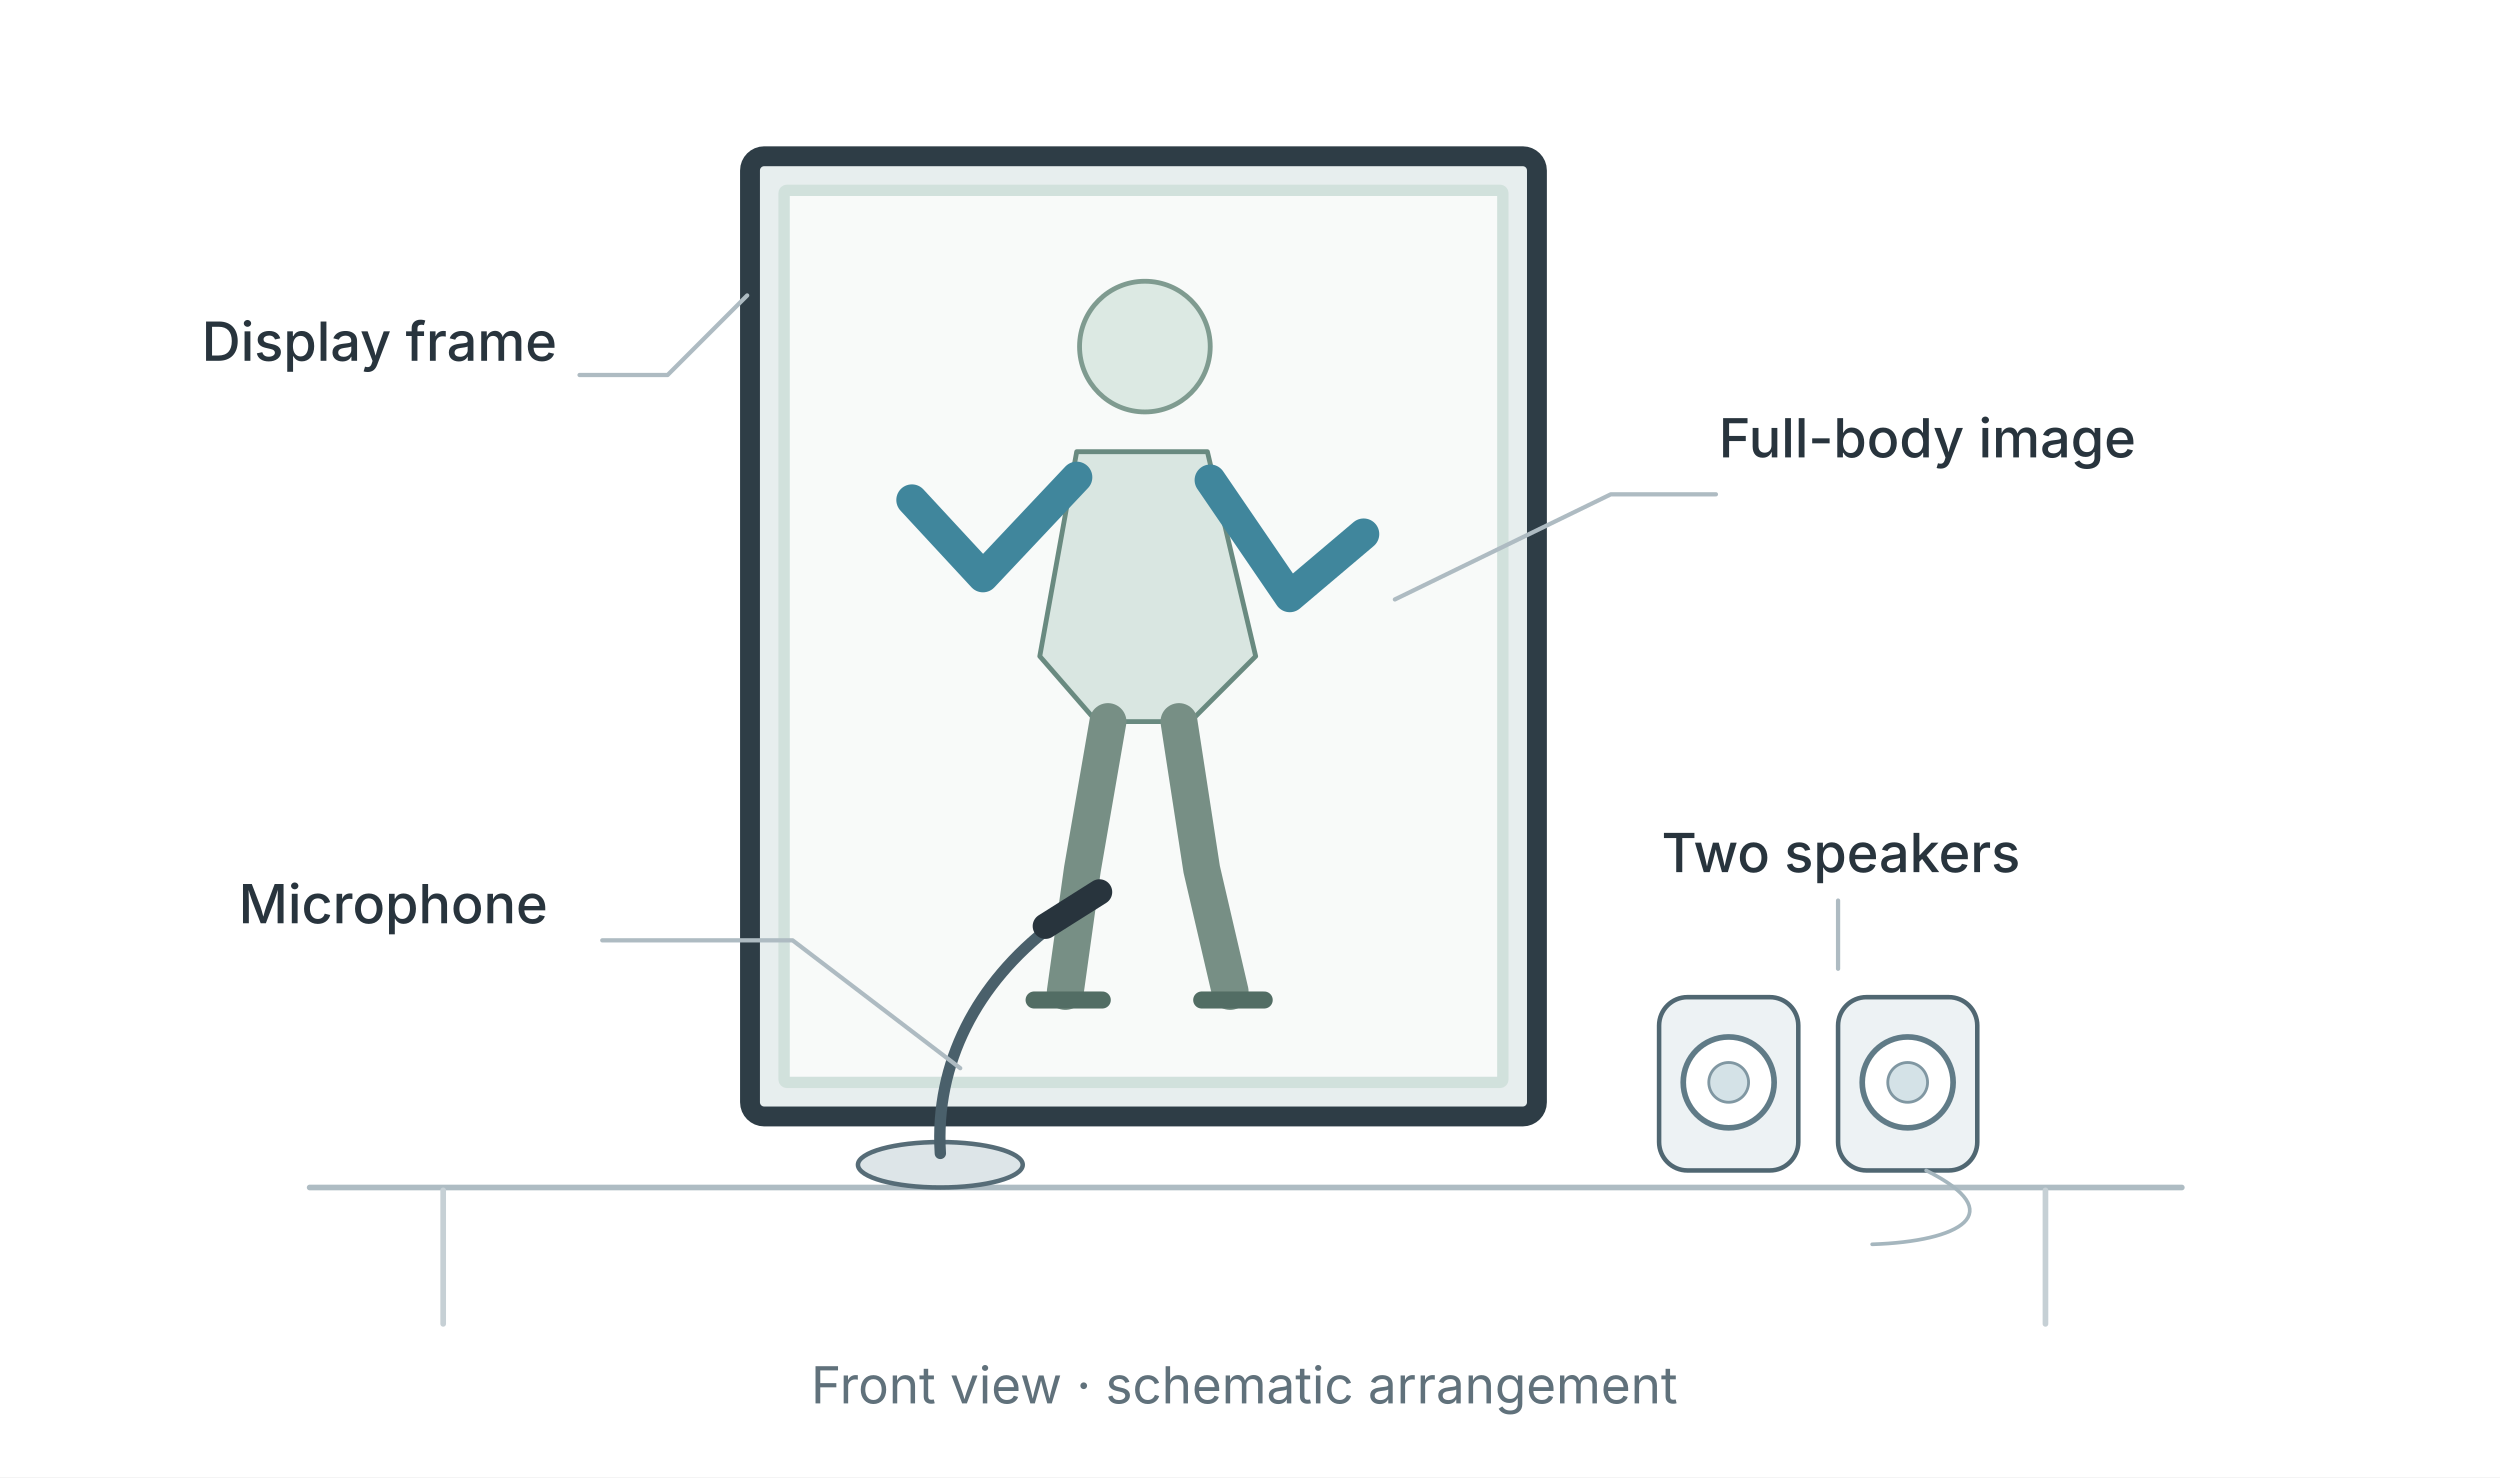
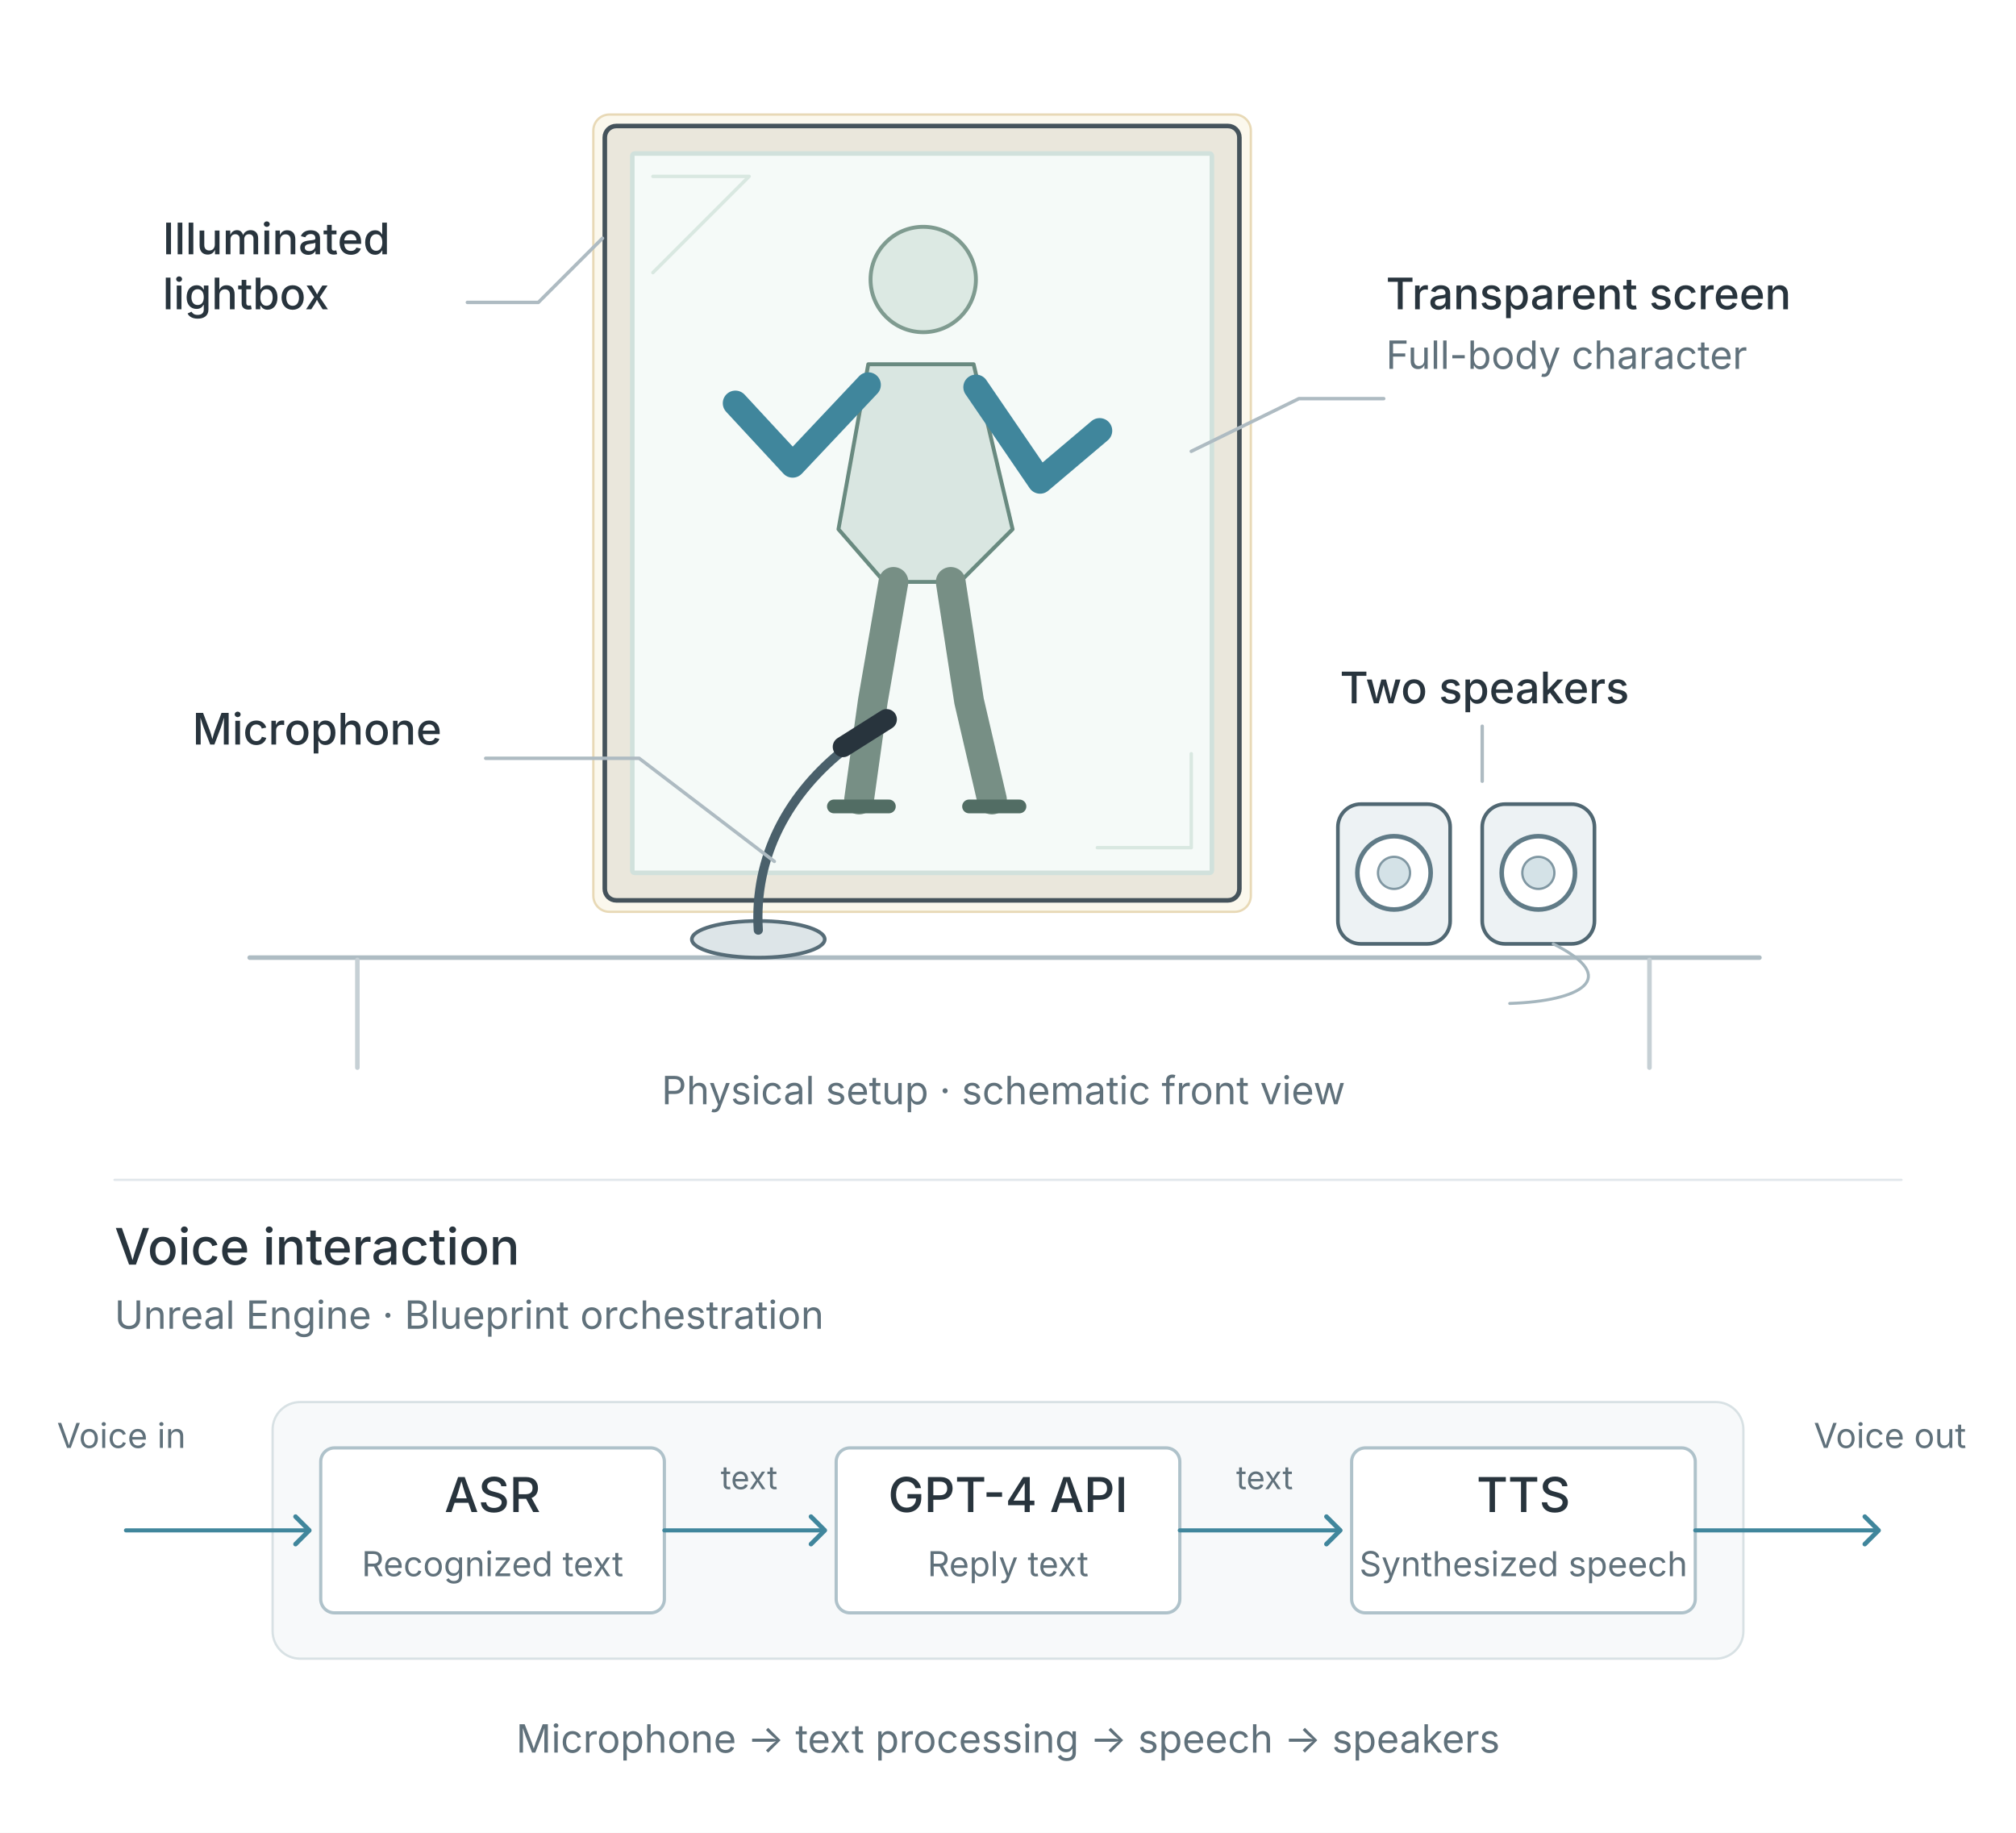
- <svg xmlns="http://www.w3.org/2000/svg" width="880" height="520" viewBox="0 0 880 520" lang="en" fill="none" stroke-linecap="round" stroke-linejoin="round" font-family="Inter, -apple-system, BlinkMacSystemFont, Segoe UI, Arial, Noto Sans CJK SC, sans-serif">
+ <svg xmlns="http://www.w3.org/2000/svg" width="880" height="800" viewBox="0 0 880 800" lang="en" fill="none" stroke-linecap="round" stroke-linejoin="round" font-family="Inter, -apple-system, BlinkMacSystemFont, Segoe UI, Arial, Noto Sans CJK SC, sans-serif">
  <rect width="100%" height="100%" fill="white" />
-   <rect x="264" y="55" width="277" height="338" fill="#e7eeee" stroke="#2e3d46" stroke-width="7" rx="5" />
-   <rect x="276" y="67" width="253" height="314" fill="#f8faf9" stroke="#d1e1dc" stroke-width="4" rx="1" />
+   <rect x="259" y="50" width="287" height="348" fill="#fbf8ed" stroke="#e8d9b6" stroke-width="1" rx="7" />
+   <rect x="264" y="55" width="277" height="338" fill="#eae7dc" stroke="#45535b" stroke-width="2" rx="5" />
+   <rect x="276" y="67" width="253" height="314" fill="#f5faf8" stroke="#d1e1dc" stroke-width="2" rx="1" />
+   <path d="M285,77 L327,77 L285,119 M520,329 L520,370 L479,370" fill="none" stroke="#d9e8e1" stroke-width="1.5" opacity="1" />
  <circle cx="403" cy="122" r="23" fill="#dce9e3" stroke="#7f9b90" stroke-width="1.7" />
  <path d="M 379,159 L 425,159 L 442,231 L 419,254 L 386,254 L 366,231 Z" fill="#d9e6e1" stroke="#698a80" stroke-width="1.7" opacity="1" />
  <path d="M379,168 L346,203 L321,176 M426,169 L454,210 L480,188" fill="none" stroke="#40869c" stroke-width="11" opacity="1" />
  <path d="M390,254 L381,306 L375,349 M415,254 L423,306 L433,349" fill="none" stroke="#778f85" stroke-width="13" opacity="1" />
  <path d="M364,352 H388 M423,352 H445" fill="none" stroke="#526d64" stroke-width="6" opacity="1" />
  <line x1="109" y1="418" x2="768" y2="418" stroke="#aebcc3" stroke-width="2" />
  <line x1="156" y1="419" x2="156" y2="466" stroke="#c6d0d5" stroke-width="2" />
  <line x1="720" y1="419" x2="720" y2="466" stroke="#c6d0d5" stroke-width="2" />
  <ellipse cx="331" cy="410" rx="29" ry="8" fill="#dde5e8" stroke="#566c77" stroke-width="1.6" />
  <path d="M331,406 C329,374 344,346 370,326" fill="none" stroke="#4a606b" stroke-width="4" opacity="1" />
  <path d="M368,326 L387,314" fill="none" stroke="#28343d" stroke-width="9" opacity="1" />
  <rect x="584" y="351" width="49" height="61" fill="#edf2f4" stroke="#506772" stroke-width="1.6" rx="10" />
  <circle cx="608.5" cy="381" r="16" fill="white" stroke="#607b87" stroke-width="2" />
  <circle cx="608.5" cy="381" r="7" fill="#d4e2e7" stroke="#8097a2" stroke-width="1" />
  <rect x="647" y="351" width="49" height="61" fill="#edf2f4" stroke="#506772" stroke-width="1.6" rx="10" />
  <circle cx="671.5" cy="381" r="16" fill="white" stroke="#607b87" stroke-width="2" />
  <circle cx="671.5" cy="381" r="7" fill="#d4e2e7" stroke="#8097a2" stroke-width="1" />
  <path d="M678,412 C708,427 690,437 659,438" fill="none" stroke="#a5b6be" stroke-width="1.3" opacity="1" />
-   <text x="71" y="127" font-size="19" fill="#28343d" font-weight="500" text-anchor="start">Display frame</text>
+   <text x="71" y="111" font-size="19" fill="#28343d" font-weight="500" text-anchor="start">Illuminated</text>
+   <text x="71" y="135" font-size="19" fill="#28343d" font-weight="500" text-anchor="start">lightbox</text>
  <path d="M204,132 H235 L263,104" fill="none" stroke="#aebbc2" stroke-width="1.5" opacity="1" />
-   <text x="605" y="161" font-size="19" fill="#28343d" font-weight="500" text-anchor="start">Full-body image</text>
-   <path d="M604,174 H567 L491,211" fill="none" stroke="#aebbc2" stroke-width="1.5" opacity="1" />
+   <text x="605" y="135" font-size="19" fill="#28343d" font-weight="500" text-anchor="start">Transparent screen</text>
+   <text x="605" y="161" font-size="17" fill="#60717b" font-weight="400" text-anchor="start">Full-body character</text>
+   <path d="M604,174 H567 L520,197" fill="none" stroke="#aebbc2" stroke-width="1.5" opacity="1" />
  <text x="84" y="325" font-size="19" fill="#28343d" font-weight="500" text-anchor="start">Microphone</text>
  <path d="M212,331 H279 L338,376" fill="none" stroke="#aebbc2" stroke-width="1.5" opacity="1" />
  <text x="648" y="307" font-size="19" fill="#28343d" font-weight="500" text-anchor="middle">Two speakers</text>
  <line x1="647" y1="317" x2="647" y2="341" stroke="#aebbc2" stroke-width="1.5" />
-   <text x="438" y="494" font-size="18" fill="#60717b" font-weight="400" text-anchor="middle">Front view · schematic arrangement</text>
+   <text x="438" y="482" font-size="17" fill="#60717b" font-weight="400" text-anchor="middle">Physical setup · schematic front view</text>
+   <line x1="50" y1="515" x2="830" y2="515" stroke="#e1e7eb" stroke-width="1" />
+   <text x="50" y="552" font-size="22" fill="#28343d" font-weight="500" text-anchor="start">Voice interaction</text>
+   <text x="50" y="580" font-size="17" fill="#60717b" font-weight="400" text-anchor="start">Unreal Engine · Blueprint orchestration</text>
+   <rect x="119" y="612" width="642" height="112" fill="#f7f9fa" stroke="#d8e1e4" stroke-width="1" rx="12" />
+   <rect x="140" y="632" width="150" height="72" fill="white" stroke="#afc2ca" stroke-width="1.4" rx="6" />
+   <text x="215" y="660" font-size="21" fill="#28343d" font-weight="500" text-anchor="middle">ASR</text>
+   <text x="215" y="688" font-size="15" fill="#60717b" font-weight="400" text-anchor="middle">Recognized text</text>
+   <rect x="365" y="632" width="150" height="72" fill="white" stroke="#afc2ca" stroke-width="1.4" rx="6" />
+   <text x="440" y="660" font-size="21" fill="#28343d" font-weight="500" text-anchor="middle">GPT-4 API</text>
+   <text x="440" y="688" font-size="15" fill="#60717b" font-weight="400" text-anchor="middle">Reply text</text>
+   <rect x="590" y="632" width="150" height="72" fill="white" stroke="#afc2ca" stroke-width="1.4" rx="6" />
+   <text x="665" y="660" font-size="21" fill="#28343d" font-weight="500" text-anchor="middle">TTS</text>
+   <text x="665" y="688" font-size="15" fill="#60717b" font-weight="400" text-anchor="middle">Synthesized speech</text>
+   <line x1="55" y1="668" x2="135" y2="668" stroke="#40869c" stroke-width="1.8" />
+   <path d="M129,662 L135,668 L129,674" fill="none" stroke="#40869c" stroke-width="2" opacity="1" />
+   <line x1="290" y1="668" x2="360" y2="668" stroke="#40869c" stroke-width="1.8" />
+   <path d="M354,662 L360,668 L354,674" fill="none" stroke="#40869c" stroke-width="2" opacity="1" />
+   <line x1="515" y1="668" x2="585" y2="668" stroke="#40869c" stroke-width="1.8" />
+   <path d="M579,662 L585,668 L579,674" fill="none" stroke="#40869c" stroke-width="2" opacity="1" />
+   <line x1="740" y1="668" x2="820" y2="668" stroke="#40869c" stroke-width="1.8" />
+   <path d="M814,662 L820,668 L814,674" fill="none" stroke="#40869c" stroke-width="2" opacity="1" />
+   <text x="53" y="632" font-size="15" fill="#60717b" font-weight="400" text-anchor="middle">Voice in</text>
+   <text x="825" y="632" font-size="15" fill="#60717b" font-weight="400" text-anchor="middle">Voice out</text>
+   <text x="327" y="650" font-size="14" fill="#60717b" font-weight="400" text-anchor="middle">text</text>
+   <text x="552" y="650" font-size="14" fill="#60717b" font-weight="400" text-anchor="middle">text</text>
+   <text x="440" y="765" font-size="17" fill="#60717b" font-weight="400" text-anchor="middle">Microphone → text processing → speech → speakers</text>
</svg>
